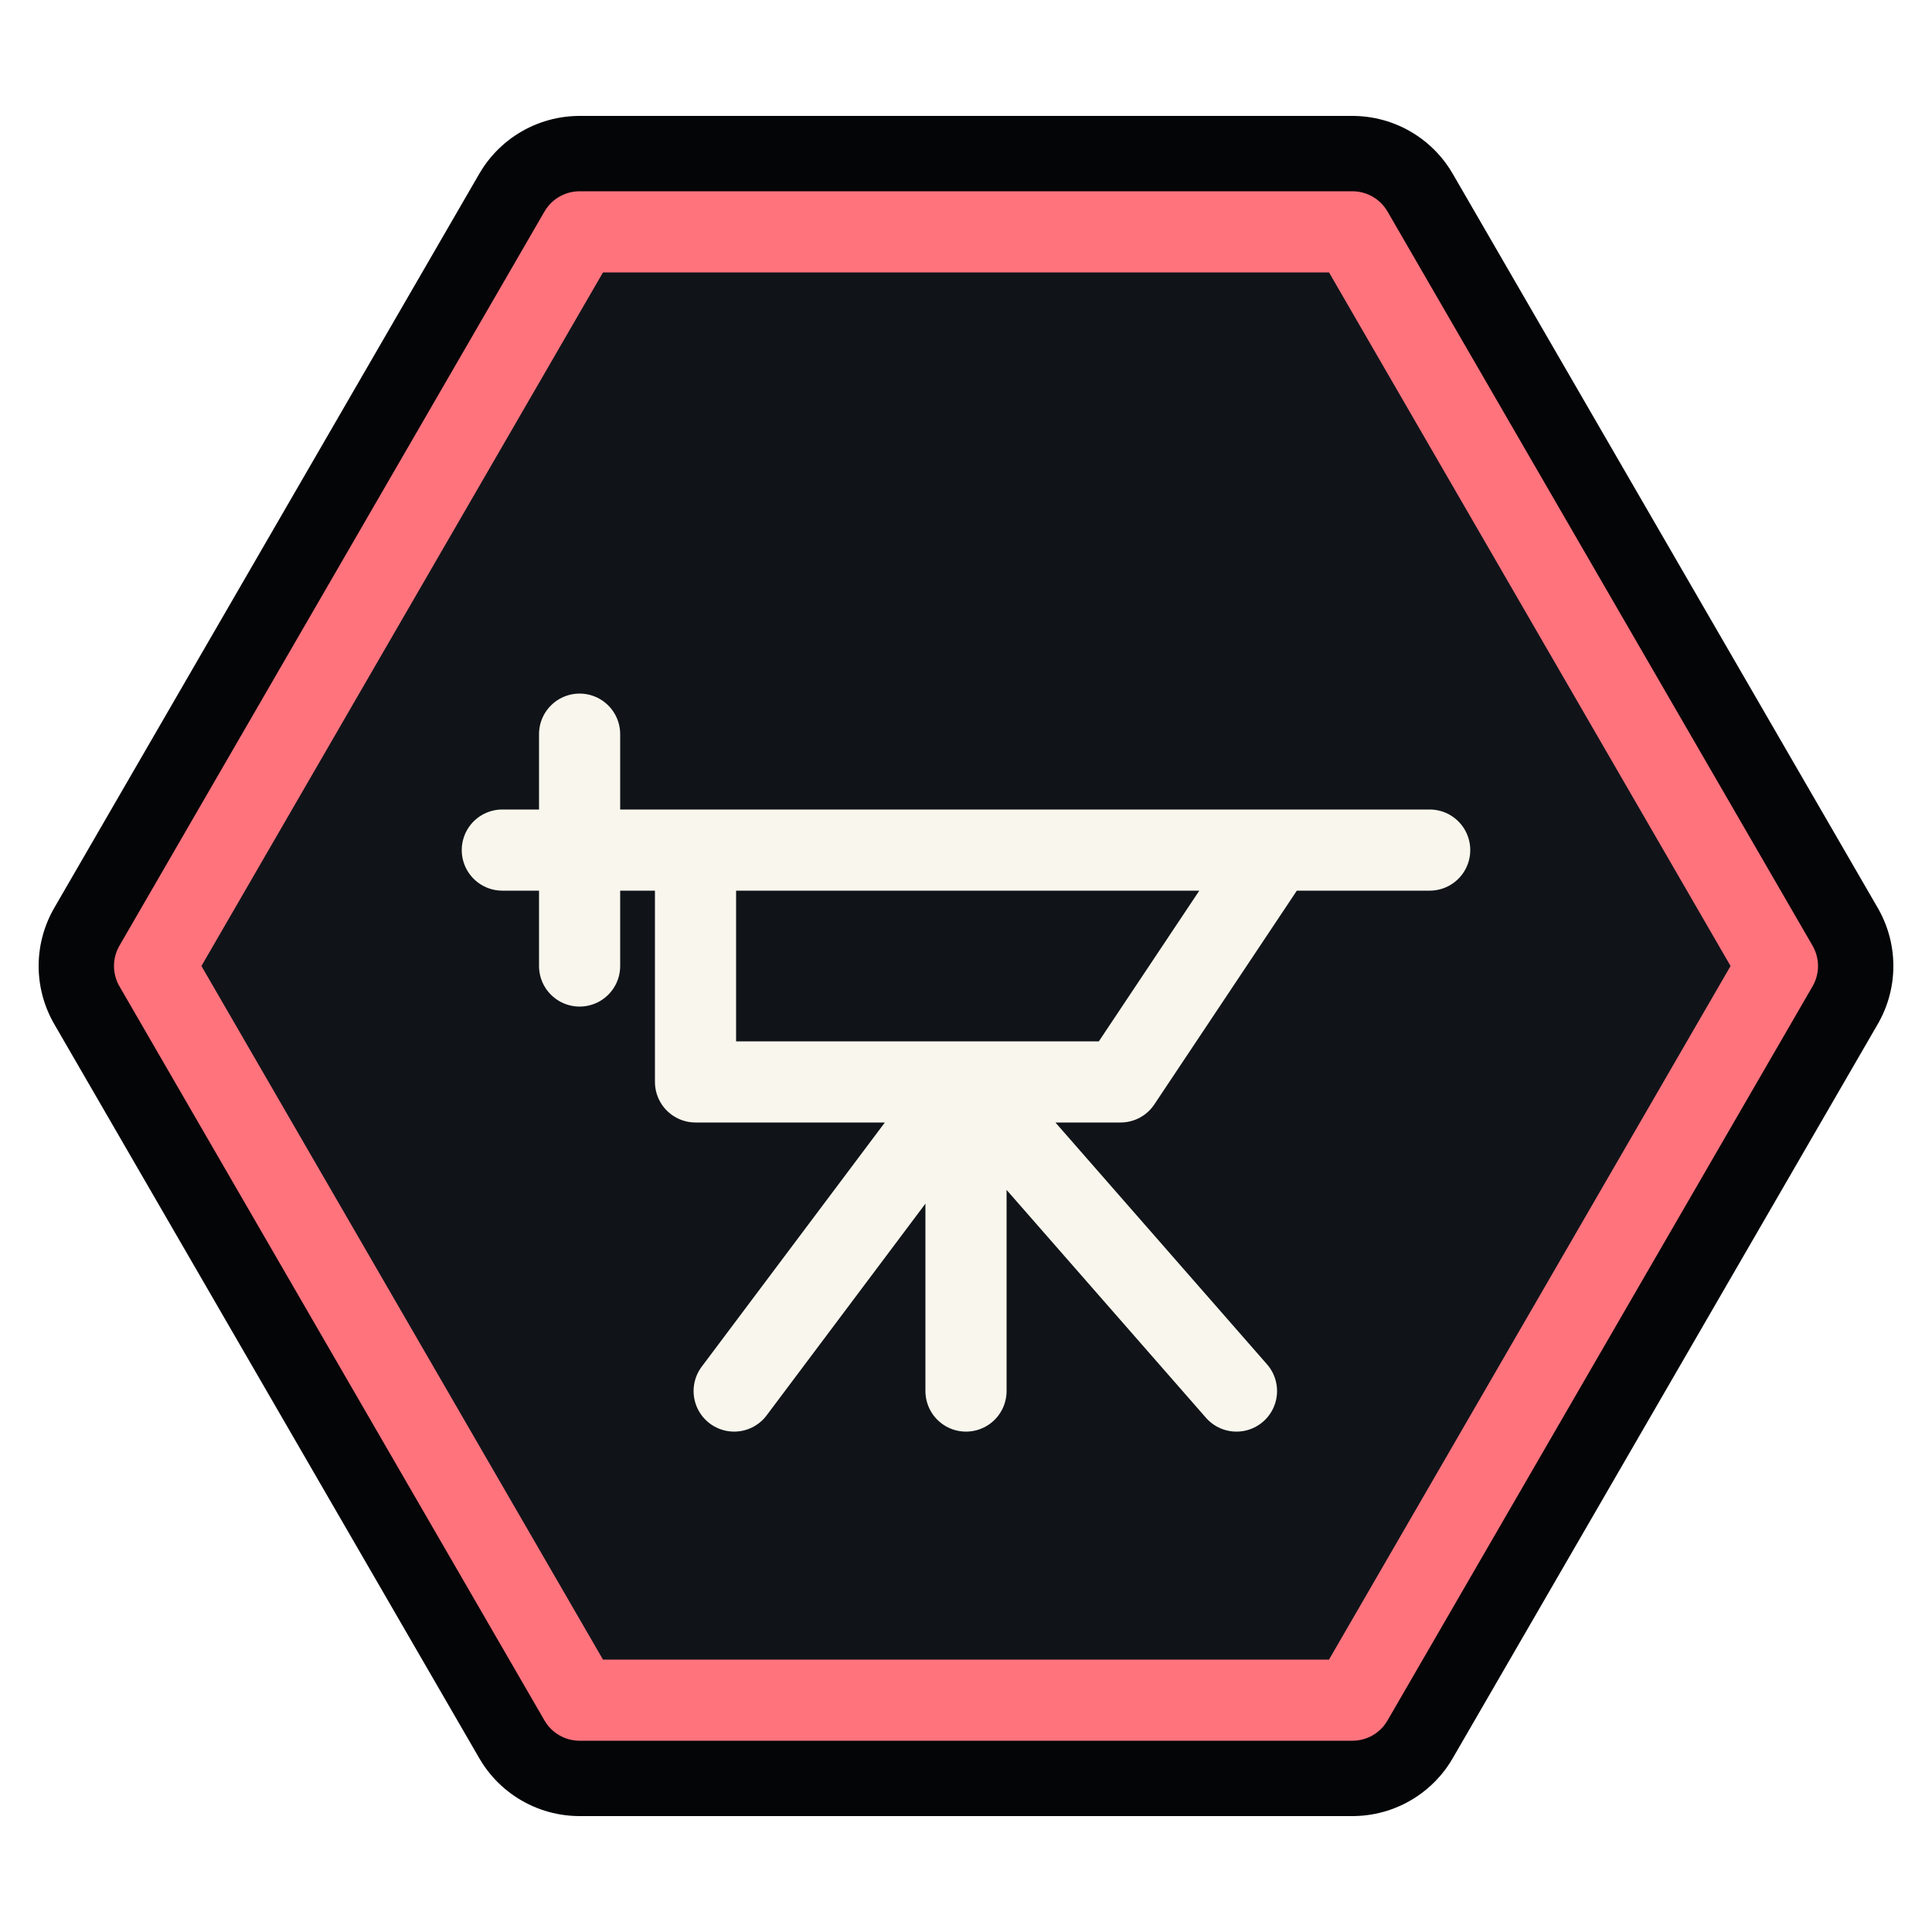
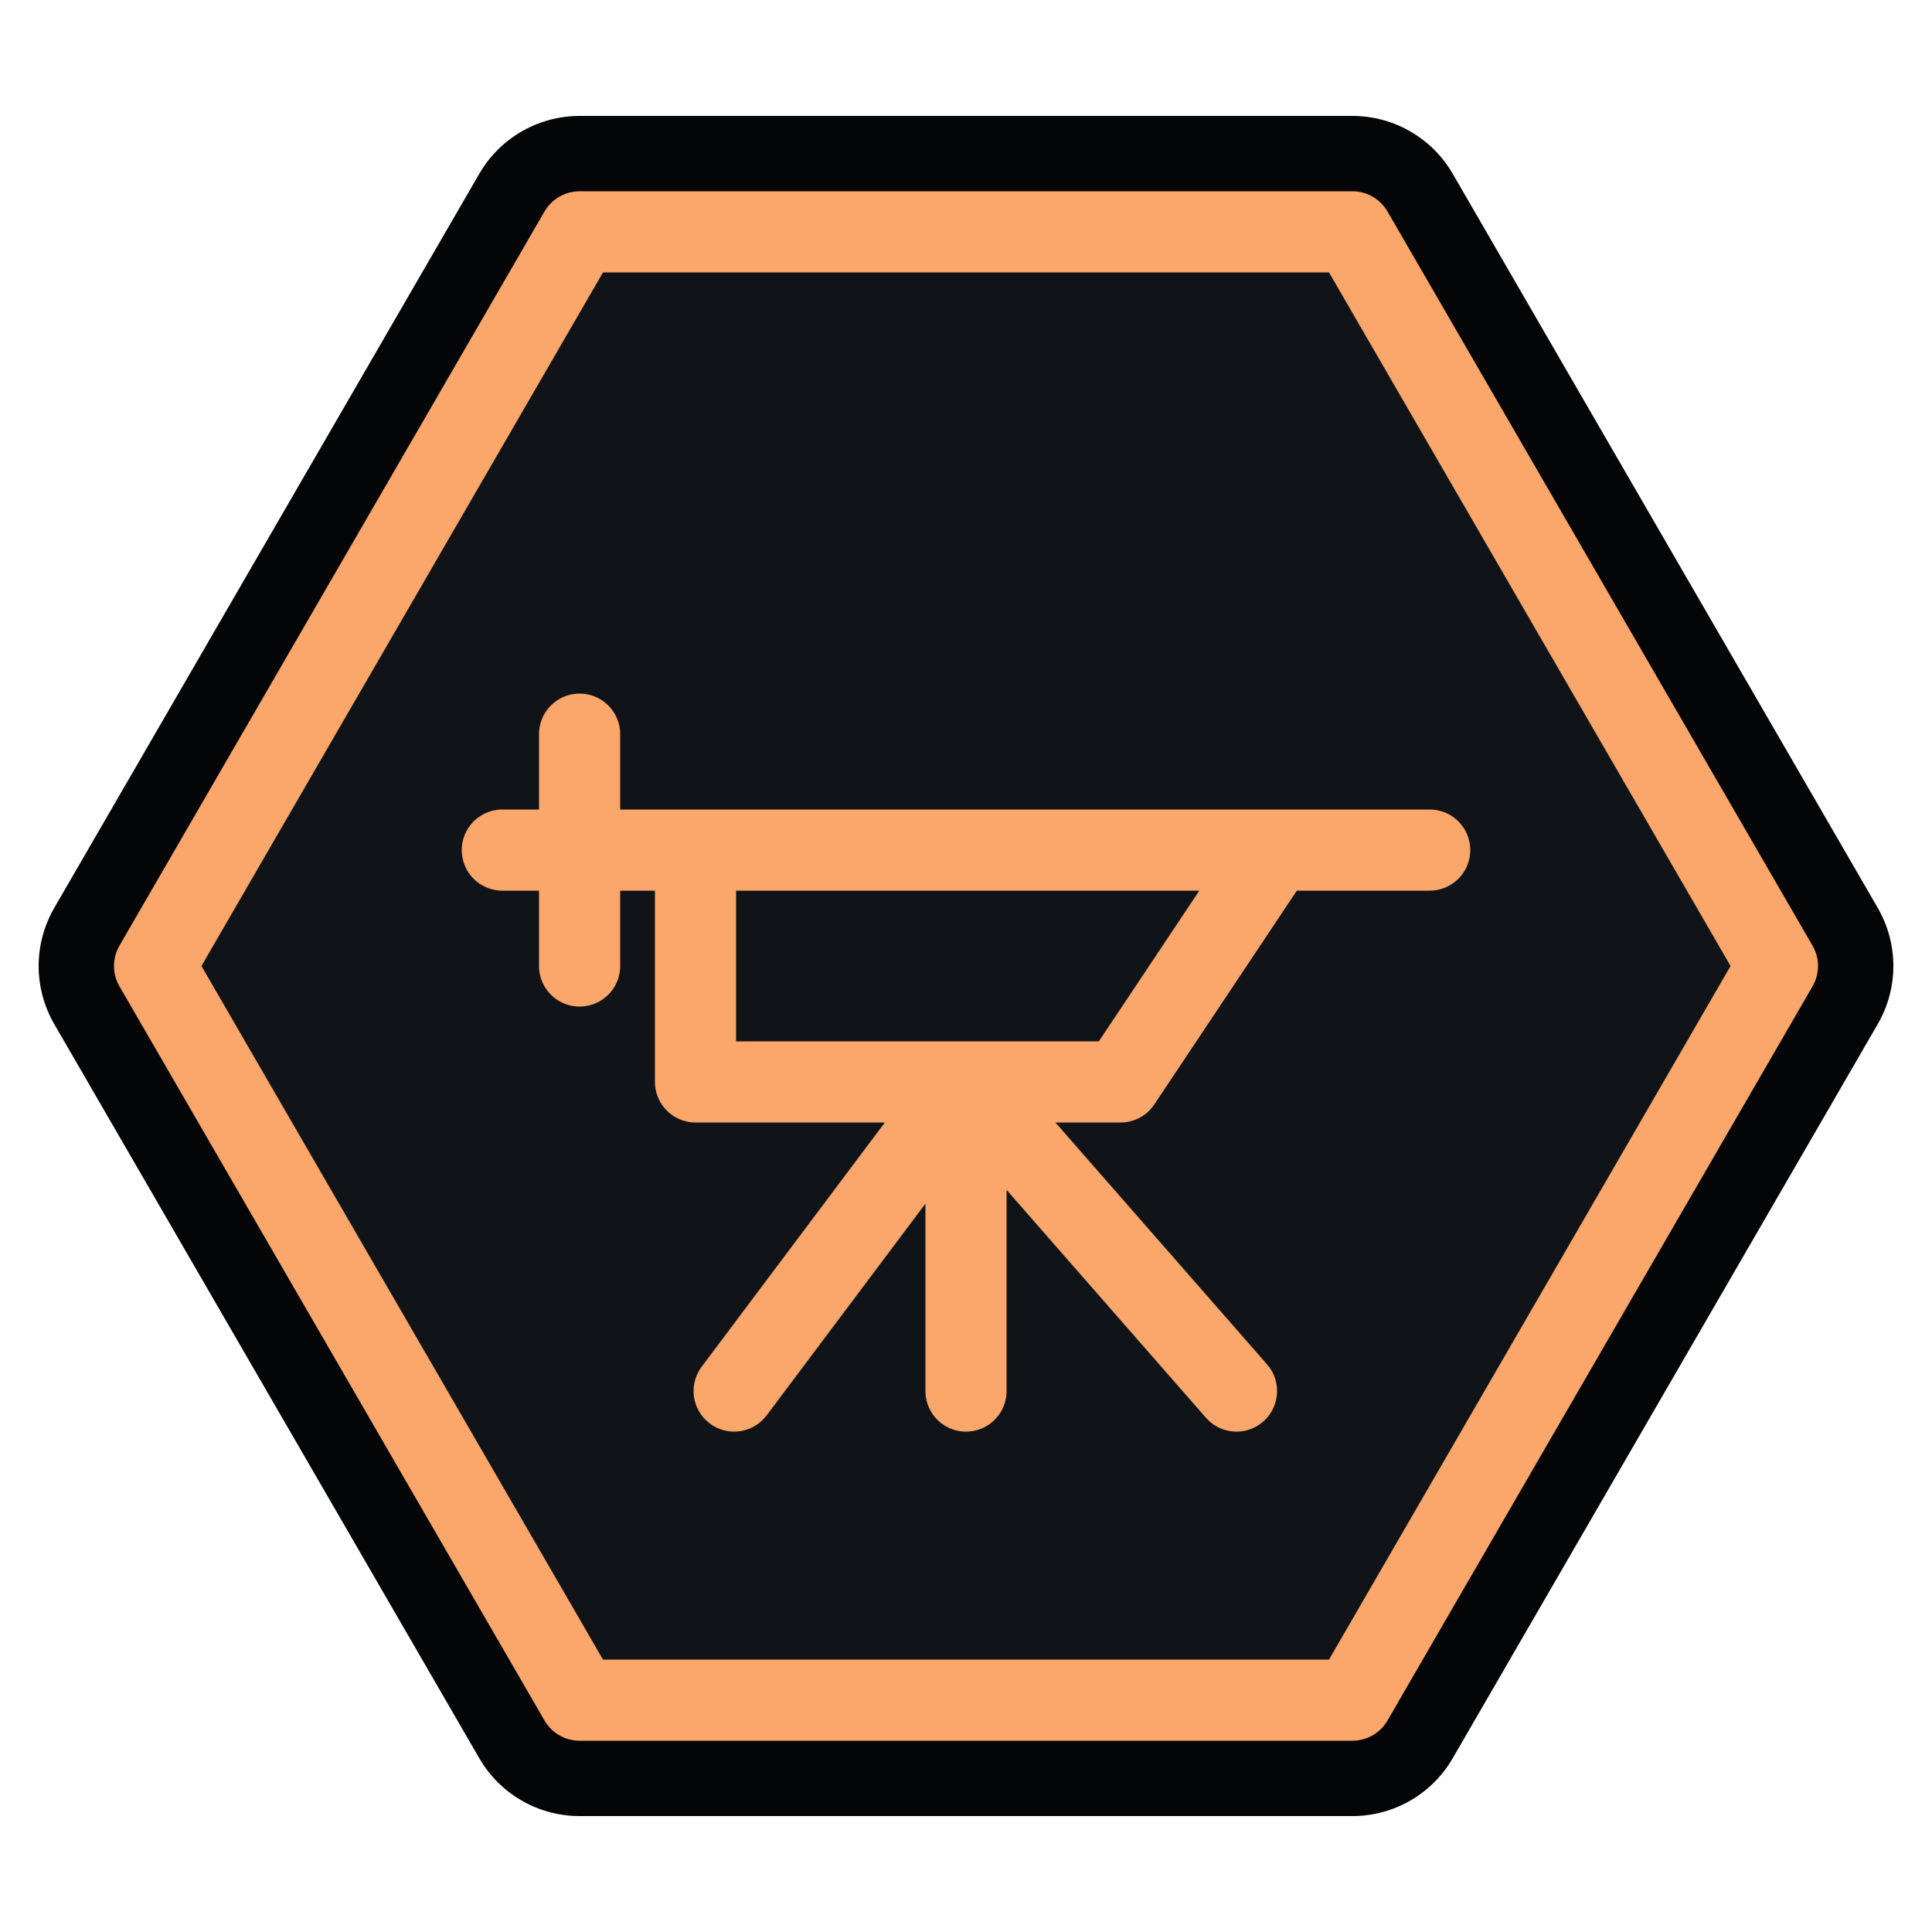
<svg xmlns="http://www.w3.org/2000/svg" viewBox="-3 -3 50 50">
  <g stroke="#030507" stroke-width="6" stroke-linejoin="round" fill="#101419">
    <path d="m12 3 20 0 11 19-11 19H12L1 22Z" />
  </g>
-   <g fill="#101419" stroke="#ff737d" stroke-width="2.1" stroke-linejoin="round">
+   <g fill="#101419" stroke="hsl(25 95% 70%)" stroke-width="2.1" stroke-linejoin="round">
    <path d="m12 3 20 0 11 19-11 19H12L1 22Z" />
  </g>
-   <g fill="none" stroke="#f9f7ed" stroke-width="2.1" stroke-linecap="round" stroke-linejoin="round">
+   <g fill="none" stroke="hsl(25 95% 70%)" stroke-width="2.1" stroke-linecap="round" stroke-linejoin="round">
    <path d="M10 19h24M15 19v6h11l4-6M22 25v8M16 33l6-8 7 8M12 16v6" />
  </g>
</svg>
